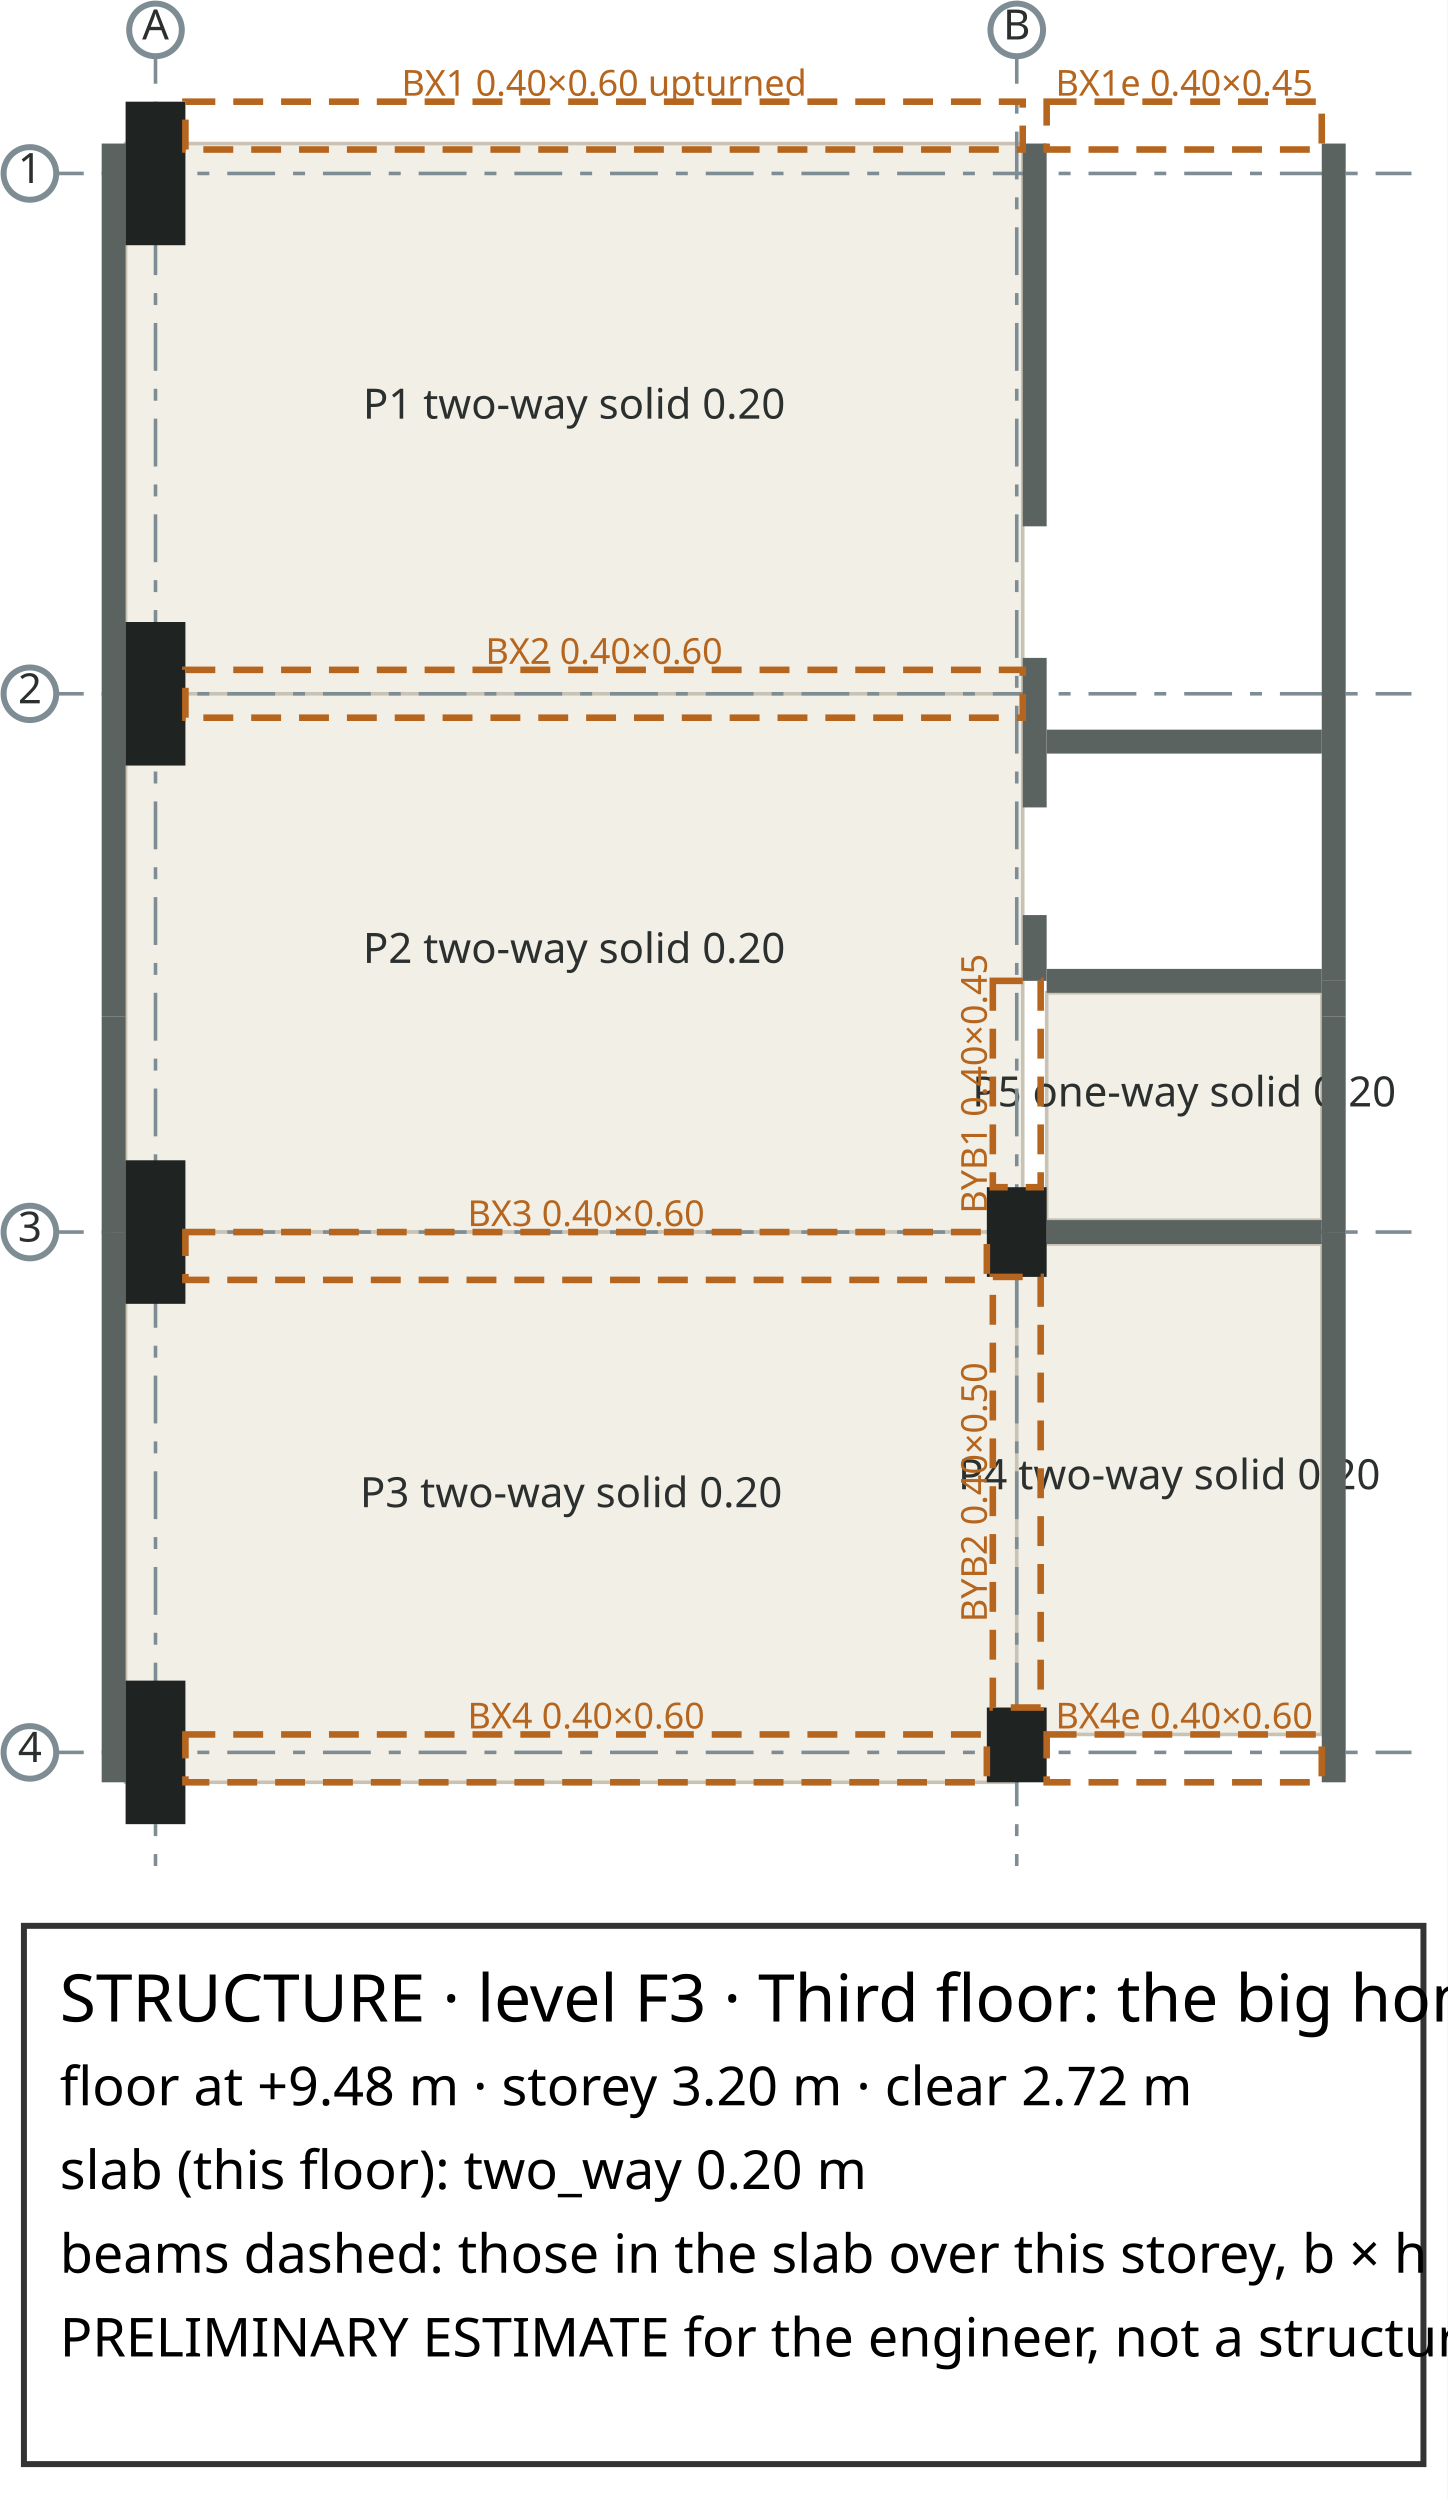
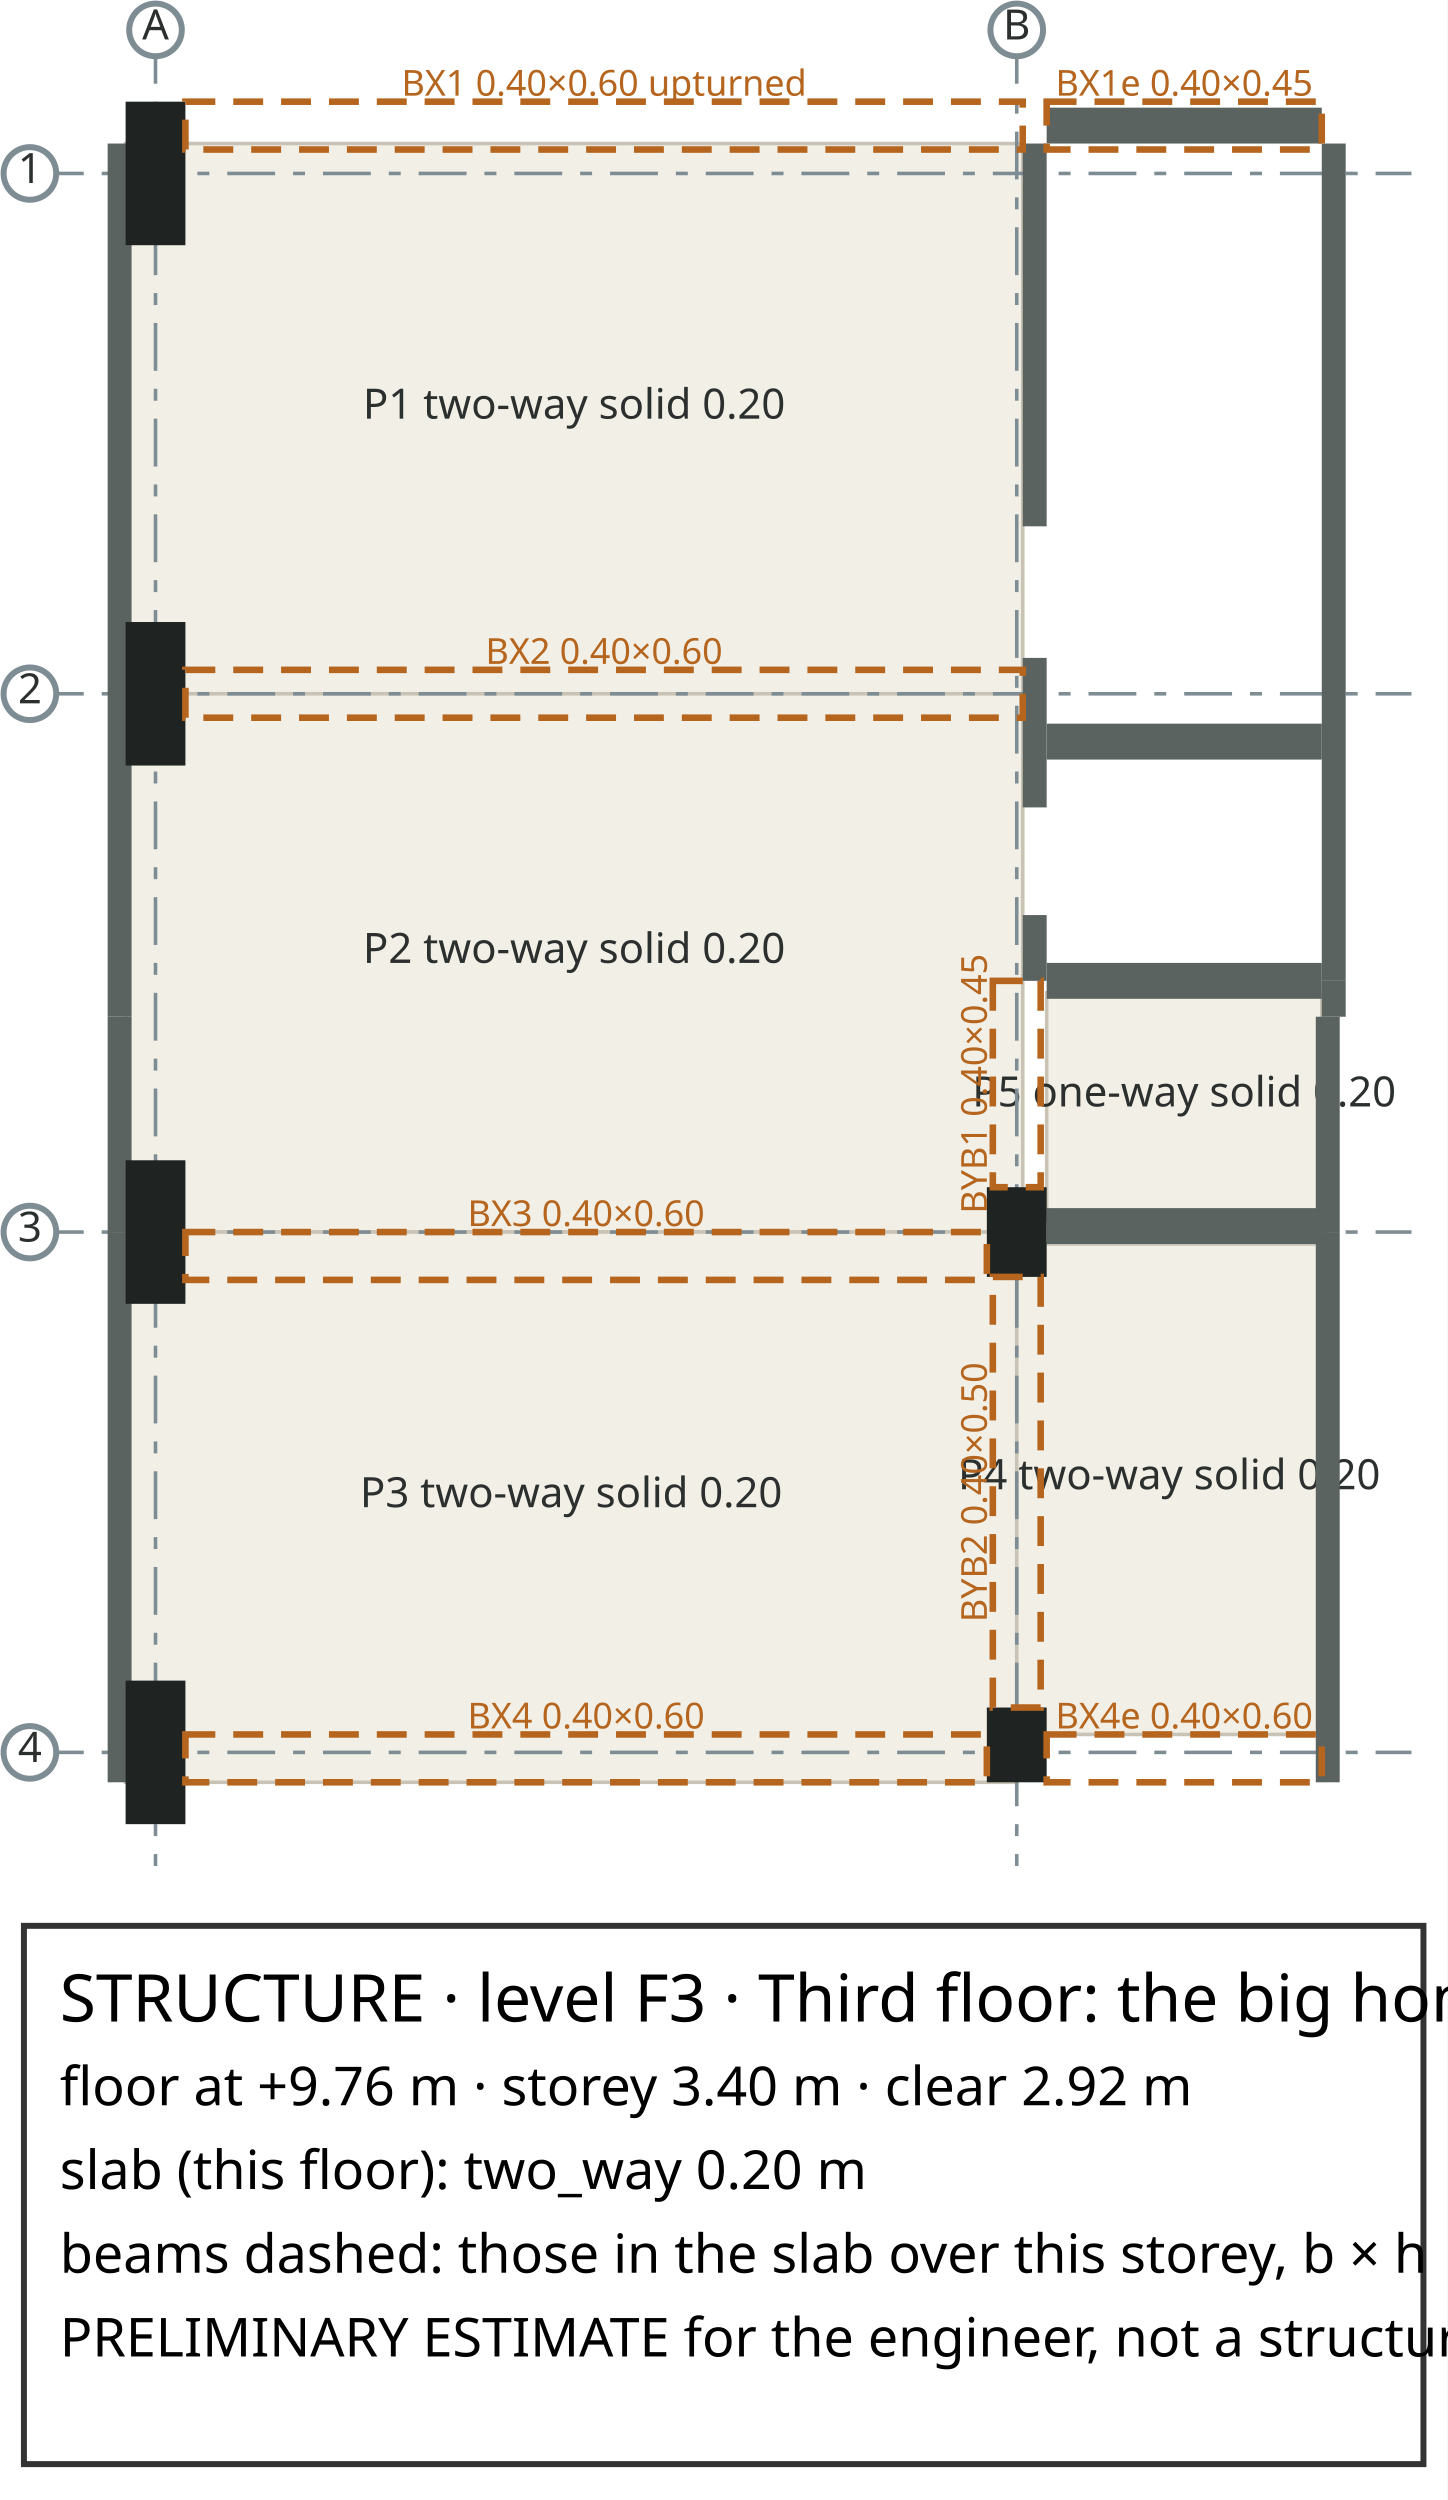
<svg xmlns="http://www.w3.org/2000/svg" viewBox="0 0 242 418" width="242mm" height="418mm">
  <rect width="100%" height="100%" fill="#fff" />
  <style>.st-p{fill:#F2EFE7;stroke:#C9C3B5;stroke-width:.6}.st-c{fill:#1F2321}.st-s{fill:#5B6360}.st-w{fill:#9AA19D}.st-r{fill:url(#st-hatch);stroke:#8C6E4C;stroke-width:.8}.st-b{fill:none;stroke:#B5651D;stroke-width:1.1;stroke-dasharray:5 3}.st-g{stroke:#7E8C93;stroke-width:.6;stroke-dasharray:8 3 2 3}.st-t{font:7px sans-serif;fill:#2B302E}.st-bt{font:6px sans-serif;fill:#B5651D}</style>
  <defs>
    <pattern id="st-hatch" width="6" height="6" patternUnits="userSpaceOnUse" patternTransform="rotate(45)">
      <line x1="0" y1="0" x2="0" y2="6" stroke="#8C6E4C" stroke-width="1.4" />
    </pattern>
  </defs>
  <rect x="21.0" y="24.0" width="150.0" height="92.0" class="st-p" />
  <text x="96.0" y="70.0" text-anchor="middle" class="st-t">P1 two-way solid 0.20</text>
  <rect x="21.0" y="116.0" width="150.0" height="90.0" class="st-p" />
  <text x="96.0" y="161.0" text-anchor="middle" class="st-t">P2 two-way solid 0.20</text>
  <rect x="21.0" y="206.0" width="149.0" height="92.0" class="st-p" />
  <text x="95.5" y="252.0" text-anchor="middle" class="st-t">P3 two-way solid 0.20</text>
  <rect x="170.0" y="208.0" width="51.0" height="82.0" class="st-p" />
  <text x="195.5" y="249.0" text-anchor="middle" class="st-t">P4 two-way solid 0.20</text>
  <rect x="175.0" y="166.0" width="46.0" height="38.0" class="st-p" />
  <text x="198.0" y="185.0" text-anchor="middle" class="st-t">P5 one-way solid 0.20</text>
  <line x1="26.0" y1="6.0" x2="26.0" y2="312.0" class="st-g" />
  <circle cx="26.0" cy="5.0" r="4.4" fill="#fff" stroke="#7E8C93" />
  <text x="26.0" y="6.6" text-anchor="middle" class="st-t">A</text>
  <line x1="170.0" y1="6.0" x2="170.0" y2="312.0" class="st-g" />
  <circle cx="170.0" cy="5.0" r="4.4" fill="#fff" stroke="#7E8C93" />
  <text x="170.0" y="6.6" text-anchor="middle" class="st-t">B</text>
  <line x1="6.0" y1="29.0" x2="236.0" y2="29.0" class="st-g" />
  <circle cx="5.0" cy="29.0" r="4.4" fill="#fff" stroke="#7E8C93" />
  <text x="5.0" y="30.6" text-anchor="middle" class="st-t">1</text>
  <line x1="6.0" y1="116.0" x2="236.0" y2="116.0" class="st-g" />
  <circle cx="5.0" cy="116.0" r="4.4" fill="#fff" stroke="#7E8C93" />
  <text x="5.0" y="117.6" text-anchor="middle" class="st-t">2</text>
  <line x1="6.0" y1="206.0" x2="236.0" y2="206.0" class="st-g" />
  <circle cx="5.0" cy="206.0" r="4.4" fill="#fff" stroke="#7E8C93" />
  <text x="5.0" y="207.6" text-anchor="middle" class="st-t">3</text>
  <line x1="6.0" y1="293.0" x2="236.0" y2="293.0" class="st-g" />
  <circle cx="5.0" cy="293.0" r="4.4" fill="#fff" stroke="#7E8C93" />
  <text x="5.0" y="294.6" text-anchor="middle" class="st-t">4</text>
-   <rect x="17.0" y="24.0" width="4.0" height="146.0" class="st-s" />
-   <rect x="17.0" y="170.0" width="4.0" height="36.0" class="st-s" />
-   <rect x="17.0" y="206.0" width="4.0" height="92.0" class="st-s" />
+   <rect x="18.0" y="24.0" width="4.0" height="146.0" class="st-s" />
+   <rect x="18.0" y="170.0" width="4.0" height="36.0" class="st-s" />
+   <rect x="18.0" y="206.0" width="4.0" height="92.0" class="st-s" />
  <rect x="221.0" y="24.0" width="4.0" height="140.0" class="st-s" />
  <rect x="221.0" y="164.0" width="4.0" height="6.0" class="st-s" />
-   <rect x="221.0" y="170.0" width="4.0" height="36.0" class="st-s" />
-   <rect x="221.0" y="206.0" width="4.0" height="92.0" class="st-s" />
+   <rect x="220.0" y="170.0" width="4.0" height="36.0" class="st-s" />
+   <rect x="220.0" y="206.0" width="4.0" height="92.0" class="st-s" />
  <rect x="171.0" y="24.0" width="4.0" height="64.0" class="st-s" />
  <rect x="171.0" y="110.0" width="4.0" height="25.0" class="st-s" />
  <rect x="171.0" y="153.0" width="4.0" height="11.0" class="st-s" />
-   <rect x="175.0" y="122.0" width="46.0" height="4.0" class="st-s" />
-   <rect x="175.0" y="162.0" width="46.0" height="4.0" class="st-s" />
-   <rect x="175.0" y="204.0" width="46.0" height="4.0" class="st-s" />
+   <rect x="175.0" y="121.0" width="46.0" height="6.0" class="st-s" />
+   <rect x="175.0" y="161.0" width="46.0" height="6.0" class="st-s" />
+   <rect x="175.0" y="202.0" width="46.0" height="6.0" class="st-s" />
+   <rect x="175.0" y="18.0" width="46.0" height="6.0" class="st-s" />
  <rect x="21.0" y="17.0" width="10.0" height="24.0" class="st-c" />
  <rect x="21.0" y="104.0" width="10.0" height="24.0" class="st-c" />
  <rect x="21.0" y="194.0" width="10.0" height="24.0" class="st-c" />
  <rect x="21.0" y="281.0" width="10.0" height="24.0" class="st-c" />
  <rect x="165.0" y="198.5" width="10.0" height="15.0" class="st-c" />
  <rect x="165.0" y="285.5" width="10.0" height="12.5" class="st-c" />
  <rect x="31.0" y="17.0" width="140.0" height="8.0" class="st-b" />
  <text x="101.0" y="16.0" text-anchor="middle" class="st-bt">BX1 0.40×0.60 upturned</text>
  <rect x="175.0" y="17.0" width="46.0" height="8.0" class="st-b" />
  <text x="198.0" y="16.0" text-anchor="middle" class="st-bt">BX1e 0.40×0.45</text>
  <rect x="31.0" y="112.0" width="140.0" height="8.0" class="st-b" />
  <text x="101.0" y="111.0" text-anchor="middle" class="st-bt">BX2 0.40×0.60</text>
  <rect x="31.0" y="206.0" width="134.0" height="8.0" class="st-b" />
  <text x="98.0" y="205.0" text-anchor="middle" class="st-bt">BX3 0.40×0.60</text>
  <rect x="31.0" y="290.0" width="134.0" height="8.0" class="st-b" />
  <text x="98.0" y="289.0" text-anchor="middle" class="st-bt">BX4 0.40×0.60</text>
  <rect x="175.0" y="290.0" width="46.0" height="8.0" class="st-b" />
  <text x="198.0" y="289.0" text-anchor="middle" class="st-bt">BX4e 0.40×0.60</text>
  <rect x="166.0" y="164.0" width="8.0" height="34.5" class="st-b" />
  <text x="170.0" y="176.2" text-anchor="middle" class="st-bt" transform="rotate(-90 170.0 181.2)">BYB1 0.40×0.45</text>
  <rect x="166.0" y="213.5" width="8.0" height="72.0" class="st-b" />
  <text x="170.0" y="244.5" text-anchor="middle" class="st-bt" transform="rotate(-90 170.0 249.5)">BYB2 0.40×0.50</text>
  <rect x="4" y="322" width="234" height="90" fill="none" stroke="#333" />
  <text x="10" y="338" font-family="sans-serif" font-size="11">STRUCTURE · level F3 · Third floor: the big home's children's floor, and the small duplex's bedroom</text>
-   <text x="10" y="352" font-family="sans-serif" font-size="9">floor at +9.48 m · storey 3.20 m · clear 2.72 m</text>
+   <text x="10" y="352" font-family="sans-serif" font-size="9">floor at +9.76 m · storey 3.40 m · clear 2.92 m</text>
  <text x="10" y="366" font-family="sans-serif" font-size="9">slab (this floor): two_way 0.20 m</text>
  <text x="10" y="380" font-family="sans-serif" font-size="9">beams dashed: those in the slab over this storey, b × h</text>
  <text x="10" y="394" font-family="sans-serif" font-size="9">PRELIMINARY ESTIMATE for the engineer, not a structural design · scale 1:50</text>
</svg>
